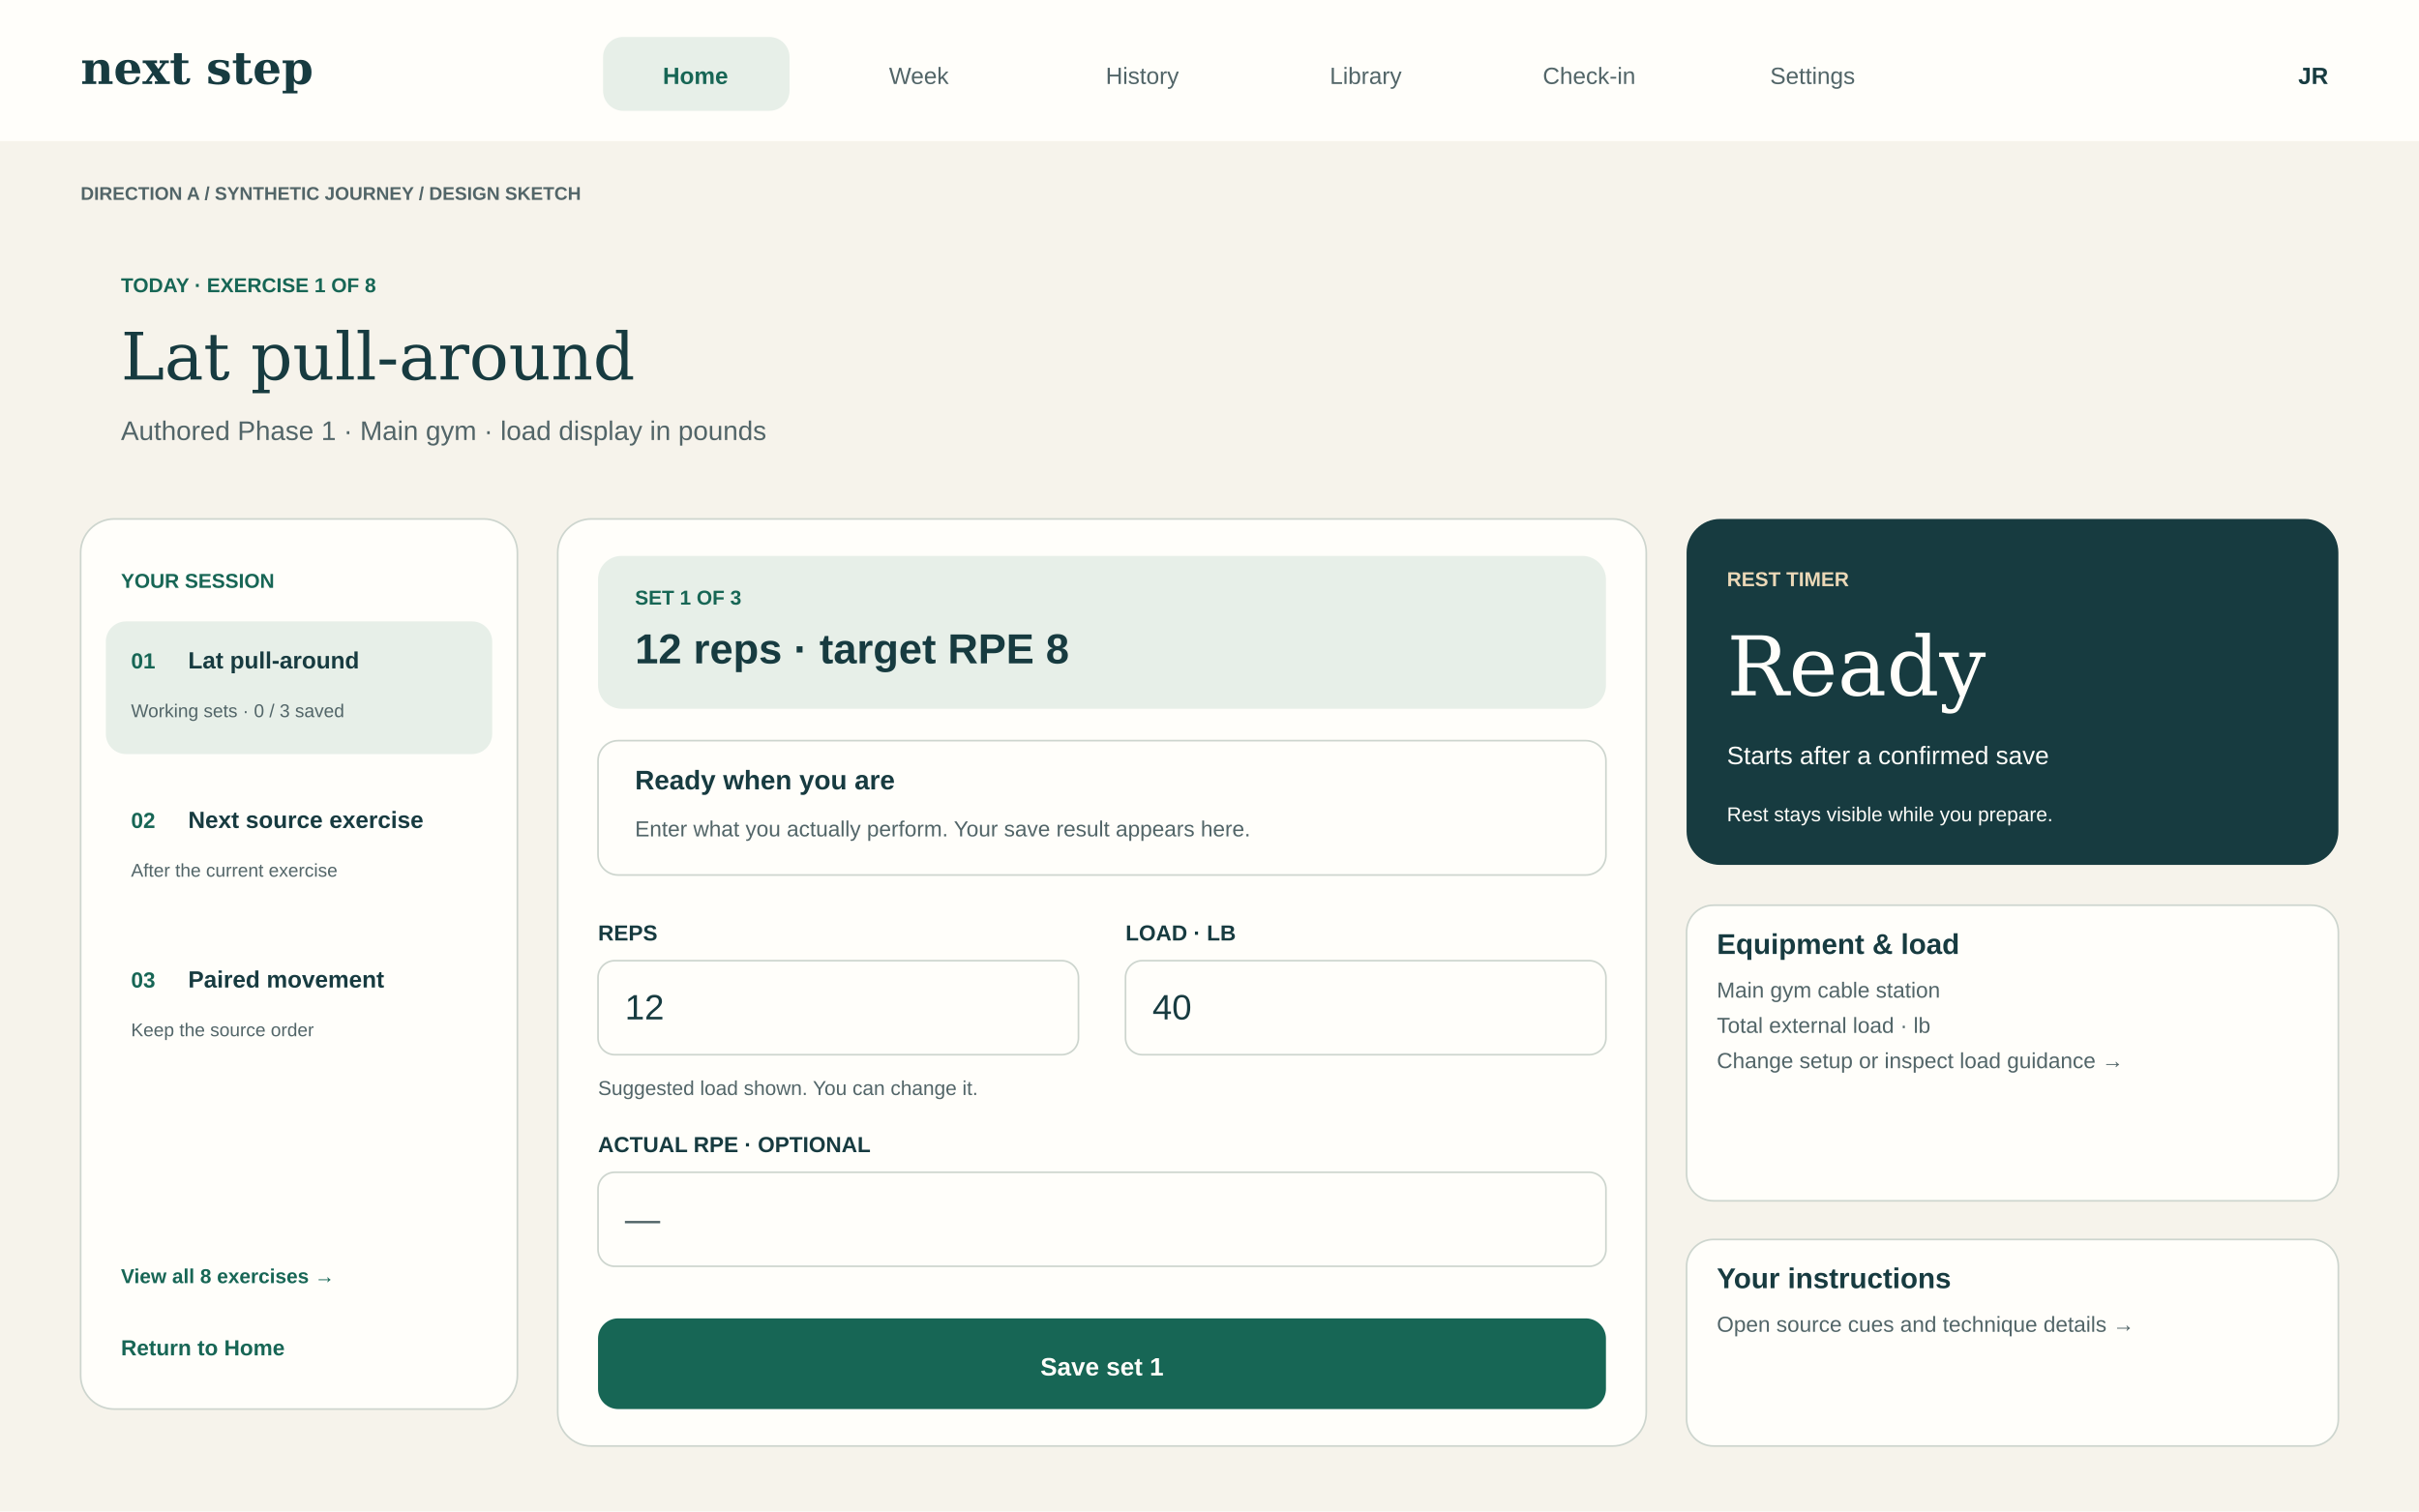
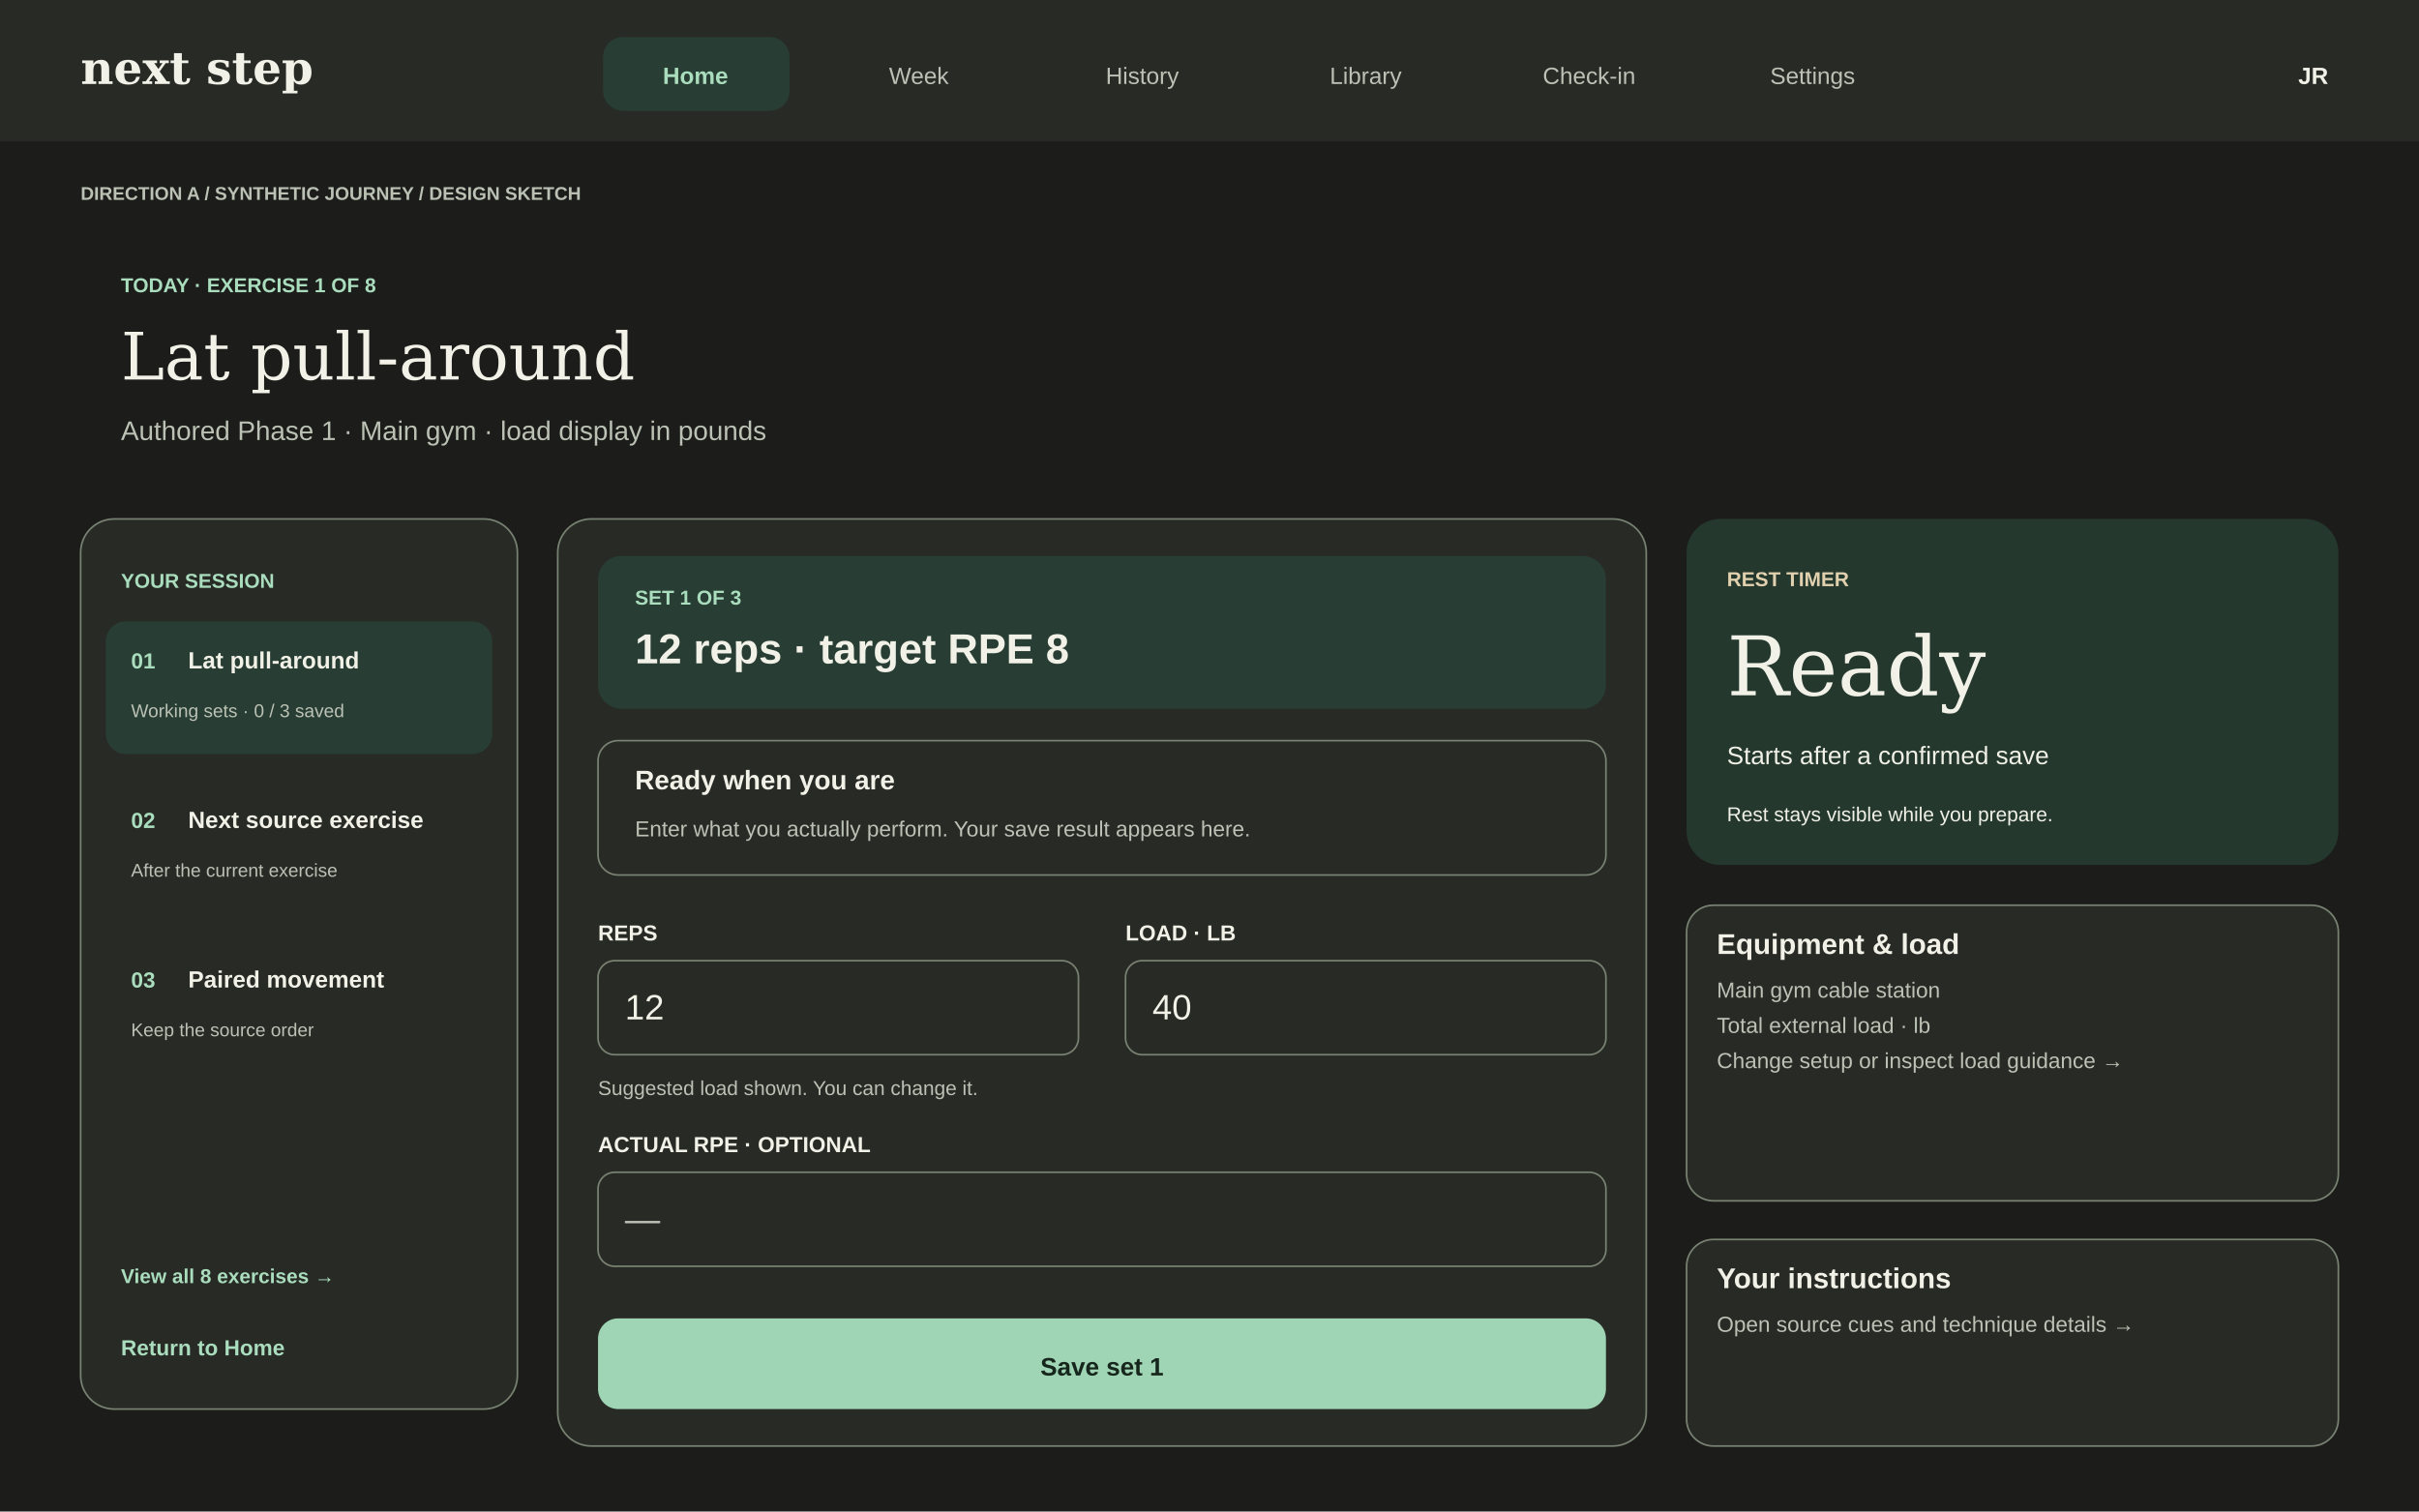
<svg xmlns="http://www.w3.org/2000/svg" width="1440" height="900" viewBox="0 0 1440 900" role="img" aria-labelledby="title desc">
-   <rect width="1440" height="900" fill="#F6F3EB" />
-   <rect x="0" y="0" width="1440" height="84" rx="0" fill="#FFFEFA" />
-   <text x="48" y="50" fill="#173B40" font-family="Libre Baskerville, Georgia, DejaVu Serif, serif" font-size="27" font-weight="700">next step</text>
-   <rect x="359" y="22" width="111" height="44" rx="12" fill="#E7EFE8" />
-   <text x="414" y="50" fill="#176655" font-family="DM Sans, Arial, DejaVu Sans, sans-serif" font-size="14" font-weight="700" text-anchor="middle">Home</text>
-   <text x="547" y="50" fill="#526568" font-family="DM Sans, Arial, DejaVu Sans, sans-serif" font-size="14" font-weight="400" text-anchor="middle">Week</text>
-   <text x="680" y="50" fill="#526568" font-family="DM Sans, Arial, DejaVu Sans, sans-serif" font-size="14" font-weight="400" text-anchor="middle">History</text>
-   <text x="813" y="50" fill="#526568" font-family="DM Sans, Arial, DejaVu Sans, sans-serif" font-size="14" font-weight="400" text-anchor="middle">Library</text>
-   <text x="946" y="50" fill="#526568" font-family="DM Sans, Arial, DejaVu Sans, sans-serif" font-size="14" font-weight="400" text-anchor="middle">Check-in</text>
-   <text x="1079" y="50" fill="#526568" font-family="DM Sans, Arial, DejaVu Sans, sans-serif" font-size="14" font-weight="400" text-anchor="middle">Settings</text>
-   <text x="1386" y="50" fill="#173B40" font-family="DM Sans, Arial, DejaVu Sans, sans-serif" font-size="14" font-weight="700" text-anchor="end">JR</text>
-   <text x="48" y="119" fill="#526568" font-family="DM Sans, Arial, DejaVu Sans, sans-serif" font-size="11" font-weight="700">DIRECTION A  /  SYNTHETIC JOURNEY  /  DESIGN SKETCH</text>
-   <text x="72" y="174" fill="#176655" font-family="DM Sans, Arial, DejaVu Sans, sans-serif" font-size="12" font-weight="700">TODAY · EXERCISE 1 OF 8</text>
-   <text x="72" y="226" fill="#173B40" font-family="Libre Baskerville, Georgia, DejaVu Serif, serif" font-size="39" font-weight="400">Lat pull-around</text>
-   <text x="72" y="262" fill="#526568" font-family="DM Sans, Arial, DejaVu Sans, sans-serif" font-size="16" font-weight="400">Authored Phase 1 · Main gym · load display in pounds</text>
-   <rect x="48" y="309" width="260" height="530" rx="20" fill="#FFFEFA" stroke="#CDD5CE" />
-   <text x="72" y="350" fill="#176655" font-family="DM Sans, Arial, DejaVu Sans, sans-serif" font-size="12" font-weight="700">YOUR SESSION</text>
-   <rect x="63" y="370" width="230" height="79" rx="12" fill="#E7EFE8" />
-   <text x="78" y="398" fill="#176655" font-family="DM Sans, Arial, DejaVu Sans, sans-serif" font-size="13" font-weight="700">01</text>
-   <text x="112" y="398" fill="#173B40" font-family="DM Sans, Arial, DejaVu Sans, sans-serif" font-size="14" font-weight="700">Lat pull-around</text>
-   <text x="78" y="427" fill="#526568" font-family="DM Sans, Arial, DejaVu Sans, sans-serif" font-size="11" font-weight="400">Working sets · 0 / 3 saved</text>
-   <text x="78" y="493" fill="#176655" font-family="DM Sans, Arial, DejaVu Sans, sans-serif" font-size="13" font-weight="700">02</text>
-   <text x="112" y="493" fill="#173B40" font-family="DM Sans, Arial, DejaVu Sans, sans-serif" font-size="14" font-weight="700">Next source exercise</text>
-   <text x="78" y="522" fill="#526568" font-family="DM Sans, Arial, DejaVu Sans, sans-serif" font-size="11" font-weight="400">After the current exercise</text>
-   <text x="78" y="588" fill="#176655" font-family="DM Sans, Arial, DejaVu Sans, sans-serif" font-size="13" font-weight="700">03</text>
-   <text x="112" y="588" fill="#173B40" font-family="DM Sans, Arial, DejaVu Sans, sans-serif" font-size="14" font-weight="700">Paired movement</text>
-   <text x="78" y="617" fill="#526568" font-family="DM Sans, Arial, DejaVu Sans, sans-serif" font-size="11" font-weight="400">Keep the source order</text>
-   <text x="72" y="764" fill="#176655" font-family="DM Sans, Arial, DejaVu Sans, sans-serif" font-size="12" font-weight="700">View all 8 exercises →</text>
-   <text x="72" y="807" fill="#176655" font-family="DM Sans, Arial, DejaVu Sans, sans-serif" font-size="13" font-weight="700">Return to Home</text>
-   <rect x="332" y="309" width="648" height="552" rx="20" fill="#FFFEFA" stroke="#CDD5CE" />
-   <rect x="356" y="331" width="600" height="91" rx="14" fill="#E7EFE8" />
-   <text x="378" y="360" fill="#176655" font-family="DM Sans, Arial, DejaVu Sans, sans-serif" font-size="12" font-weight="700">SET 1 OF 3</text>
-   <text x="378" y="395" fill="#173B40" font-family="DM Sans, Arial, DejaVu Sans, sans-serif" font-size="25" font-weight="700">12 reps · target RPE 8</text>
-   <rect x="356" y="441" width="600" height="80" rx="12" fill="#FFFEFA" stroke="#CDD5CE" />
-   <text x="378" y="470" fill="#173B40" font-family="DM Sans, Arial, DejaVu Sans, sans-serif" font-size="16" font-weight="700">Ready when you are</text>
-   <text x="378" y="498" fill="#526568" font-family="DM Sans, Arial, DejaVu Sans, sans-serif" font-size="13" font-weight="400">Enter what you actually perform. Your save result appears here.</text>
-   <text x="356" y="560" fill="#173B40" font-family="DM Sans, Arial, DejaVu Sans, sans-serif" font-size="13" font-weight="700">REPS</text>
-   <rect x="356" y="572" width="286" height="56" rx="10" fill="#FFFEFA" stroke="#CDD5CE" />
-   <text x="372" y="607" fill="#173B40" font-family="DM Sans, Arial, DejaVu Sans, sans-serif" font-size="21" font-weight="400">12</text>
-   <text x="670" y="560" fill="#173B40" font-family="DM Sans, Arial, DejaVu Sans, sans-serif" font-size="13" font-weight="700">LOAD · LB</text>
-   <rect x="670" y="572" width="286" height="56" rx="10" fill="#FFFEFA" stroke="#CDD5CE" />
-   <text x="686" y="607" fill="#173B40" font-family="DM Sans, Arial, DejaVu Sans, sans-serif" font-size="21" font-weight="400">40</text>
-   <text x="356" y="652" fill="#526568" font-family="DM Sans, Arial, DejaVu Sans, sans-serif" font-size="12" font-weight="400">Suggested load shown. You can change it.</text>
-   <text x="356" y="686" fill="#173B40" font-family="DM Sans, Arial, DejaVu Sans, sans-serif" font-size="13" font-weight="700">ACTUAL RPE · OPTIONAL</text>
-   <rect x="356" y="698" width="600" height="56" rx="10" fill="#FFFEFA" stroke="#CDD5CE" />
-   <text x="372" y="733" fill="#526568" font-family="DM Sans, Arial, DejaVu Sans, sans-serif" font-size="21" font-weight="400">—</text>
-   <rect x="356" y="785" width="600" height="54" rx="12" fill="#176655" />
-   <text x="656.0" y="819" fill="#FFFEFA" font-family="DM Sans, Arial, DejaVu Sans, sans-serif" font-size="15" font-weight="700" text-anchor="middle">Save set 1</text>
-   <rect x="1004" y="309" width="388" height="206" rx="20" fill="#173B40" />
-   <text x="1028" y="349" fill="#EBD8B7" font-family="DM Sans, Arial, DejaVu Sans, sans-serif" font-size="12" font-weight="700">REST TIMER</text>
-   <text x="1028" y="414" fill="#FFFEFA" font-family="Libre Baskerville, Georgia, DejaVu Serif, serif" font-size="49" font-weight="400">Ready</text>
-   <text x="1028" y="455" fill="#FFFEFA" font-family="DM Sans, Arial, DejaVu Sans, sans-serif" font-size="15" font-weight="400">Starts after a confirmed save</text>
-   <text x="1028" y="489" fill="#FFFEFA" font-family="DM Sans, Arial, DejaVu Sans, sans-serif" font-size="12" font-weight="400">Rest stays visible while you prepare.</text>
-   <rect x="1004" y="539" width="388" height="176" rx="16" fill="#FFFEFA" stroke="#CDD5CE" />
-   <text x="1022" y="568" fill="#173B40" font-family="DM Sans, Arial, DejaVu Sans, sans-serif" font-size="17" font-weight="700">Equipment &amp; load</text>
-   <text x="1022" y="594" fill="#526568" font-family="DM Sans, Arial, DejaVu Sans, sans-serif" font-size="13" font-weight="400">Main gym cable station</text>
-   <text x="1022" y="615" fill="#526568" font-family="DM Sans, Arial, DejaVu Sans, sans-serif" font-size="13" font-weight="400">Total external load · lb</text>
-   <text x="1022" y="636" fill="#526568" font-family="DM Sans, Arial, DejaVu Sans, sans-serif" font-size="13" font-weight="400">Change setup or inspect load guidance →</text>
-   <rect x="1004" y="738" width="388" height="123" rx="16" fill="#FFFEFA" stroke="#CDD5CE" />
-   <text x="1022" y="767" fill="#173B40" font-family="DM Sans, Arial, DejaVu Sans, sans-serif" font-size="17" font-weight="700">Your instructions</text>
-   <text x="1022" y="793" fill="#526568" font-family="DM Sans, Arial, DejaVu Sans, sans-serif" font-size="13" font-weight="400">Open source cues and technique details →</text>
+   <rect width="1440" height="900" fill="#1C1D1A" />
+   <rect x="0" y="0" width="1440" height="84" rx="0" fill="#282A25" />
+   <text x="48" y="50" fill="#F1F1E7" font-family="Libre Baskerville, Georgia, DejaVu Serif, serif" font-size="27" font-weight="700">next step</text>
+   <rect x="359" y="22" width="111" height="44" rx="12" fill="#283D33" />
+   <text x="414" y="50" fill="#A9DDBD" font-family="DM Sans, Arial, DejaVu Sans, sans-serif" font-size="14" font-weight="700" text-anchor="middle">Home</text>
+   <text x="547" y="50" fill="#BBC2B5" font-family="DM Sans, Arial, DejaVu Sans, sans-serif" font-size="14" font-weight="400" text-anchor="middle">Week</text>
+   <text x="680" y="50" fill="#BBC2B5" font-family="DM Sans, Arial, DejaVu Sans, sans-serif" font-size="14" font-weight="400" text-anchor="middle">History</text>
+   <text x="813" y="50" fill="#BBC2B5" font-family="DM Sans, Arial, DejaVu Sans, sans-serif" font-size="14" font-weight="400" text-anchor="middle">Library</text>
+   <text x="946" y="50" fill="#BBC2B5" font-family="DM Sans, Arial, DejaVu Sans, sans-serif" font-size="14" font-weight="400" text-anchor="middle">Check-in</text>
+   <text x="1079" y="50" fill="#BBC2B5" font-family="DM Sans, Arial, DejaVu Sans, sans-serif" font-size="14" font-weight="400" text-anchor="middle">Settings</text>
+   <text x="1386" y="50" fill="#F1F1E7" font-family="DM Sans, Arial, DejaVu Sans, sans-serif" font-size="14" font-weight="700" text-anchor="end">JR</text>
+   <text x="48" y="119" fill="#BBC2B5" font-family="DM Sans, Arial, DejaVu Sans, sans-serif" font-size="11" font-weight="700">DIRECTION A  /  SYNTHETIC JOURNEY  /  DESIGN SKETCH</text>
+   <text x="72" y="174" fill="#A9DDBD" font-family="DM Sans, Arial, DejaVu Sans, sans-serif" font-size="12" font-weight="700">TODAY · EXERCISE 1 OF 8</text>
+   <text x="72" y="226" fill="#F1F1E7" font-family="Libre Baskerville, Georgia, DejaVu Serif, serif" font-size="39" font-weight="400">Lat pull-around</text>
+   <text x="72" y="262" fill="#BBC2B5" font-family="DM Sans, Arial, DejaVu Sans, sans-serif" font-size="16" font-weight="400">Authored Phase 1 · Main gym · load display in pounds</text>
+   <rect x="48" y="309" width="260" height="530" rx="20" fill="#282A25" stroke="#788272" />
+   <text x="72" y="350" fill="#A9DDBD" font-family="DM Sans, Arial, DejaVu Sans, sans-serif" font-size="12" font-weight="700">YOUR SESSION</text>
+   <rect x="63" y="370" width="230" height="79" rx="12" fill="#283D33" />
+   <text x="78" y="398" fill="#A9DDBD" font-family="DM Sans, Arial, DejaVu Sans, sans-serif" font-size="13" font-weight="700">01</text>
+   <text x="112" y="398" fill="#F1F1E7" font-family="DM Sans, Arial, DejaVu Sans, sans-serif" font-size="14" font-weight="700">Lat pull-around</text>
+   <text x="78" y="427" fill="#BBC2B5" font-family="DM Sans, Arial, DejaVu Sans, sans-serif" font-size="11" font-weight="400">Working sets · 0 / 3 saved</text>
+   <text x="78" y="493" fill="#A9DDBD" font-family="DM Sans, Arial, DejaVu Sans, sans-serif" font-size="13" font-weight="700">02</text>
+   <text x="112" y="493" fill="#F1F1E7" font-family="DM Sans, Arial, DejaVu Sans, sans-serif" font-size="14" font-weight="700">Next source exercise</text>
+   <text x="78" y="522" fill="#BBC2B5" font-family="DM Sans, Arial, DejaVu Sans, sans-serif" font-size="11" font-weight="400">After the current exercise</text>
+   <text x="78" y="588" fill="#A9DDBD" font-family="DM Sans, Arial, DejaVu Sans, sans-serif" font-size="13" font-weight="700">03</text>
+   <text x="112" y="588" fill="#F1F1E7" font-family="DM Sans, Arial, DejaVu Sans, sans-serif" font-size="14" font-weight="700">Paired movement</text>
+   <text x="78" y="617" fill="#BBC2B5" font-family="DM Sans, Arial, DejaVu Sans, sans-serif" font-size="11" font-weight="400">Keep the source order</text>
+   <text x="72" y="764" fill="#A9DDBD" font-family="DM Sans, Arial, DejaVu Sans, sans-serif" font-size="12" font-weight="700">View all 8 exercises →</text>
+   <text x="72" y="807" fill="#A9DDBD" font-family="DM Sans, Arial, DejaVu Sans, sans-serif" font-size="13" font-weight="700">Return to Home</text>
+   <rect x="332" y="309" width="648" height="552" rx="20" fill="#282A25" stroke="#788272" />
+   <rect x="356" y="331" width="600" height="91" rx="14" fill="#283D33" />
+   <text x="378" y="360" fill="#A9DDBD" font-family="DM Sans, Arial, DejaVu Sans, sans-serif" font-size="12" font-weight="700">SET 1 OF 3</text>
+   <text x="378" y="395" fill="#F1F1E7" font-family="DM Sans, Arial, DejaVu Sans, sans-serif" font-size="25" font-weight="700">12 reps · target RPE 8</text>
+   <rect x="356" y="441" width="600" height="80" rx="12" fill="#282A25" stroke="#788272" />
+   <text x="378" y="470" fill="#F1F1E7" font-family="DM Sans, Arial, DejaVu Sans, sans-serif" font-size="16" font-weight="700">Ready when you are</text>
+   <text x="378" y="498" fill="#BBC2B5" font-family="DM Sans, Arial, DejaVu Sans, sans-serif" font-size="13" font-weight="400">Enter what you actually perform. Your save result appears here.</text>
+   <text x="356" y="560" fill="#F1F1E7" font-family="DM Sans, Arial, DejaVu Sans, sans-serif" font-size="13" font-weight="700">REPS</text>
+   <rect x="356" y="572" width="286" height="56" rx="10" fill="#282A25" stroke="#788272" />
+   <text x="372" y="607" fill="#F1F1E7" font-family="DM Sans, Arial, DejaVu Sans, sans-serif" font-size="21" font-weight="400">12</text>
+   <text x="670" y="560" fill="#F1F1E7" font-family="DM Sans, Arial, DejaVu Sans, sans-serif" font-size="13" font-weight="700">LOAD · LB</text>
+   <rect x="670" y="572" width="286" height="56" rx="10" fill="#282A25" stroke="#788272" />
+   <text x="686" y="607" fill="#F1F1E7" font-family="DM Sans, Arial, DejaVu Sans, sans-serif" font-size="21" font-weight="400">40</text>
+   <text x="356" y="652" fill="#BBC2B5" font-family="DM Sans, Arial, DejaVu Sans, sans-serif" font-size="12" font-weight="400">Suggested load shown. You can change it.</text>
+   <text x="356" y="686" fill="#F1F1E7" font-family="DM Sans, Arial, DejaVu Sans, sans-serif" font-size="13" font-weight="700">ACTUAL RPE · OPTIONAL</text>
+   <rect x="356" y="698" width="600" height="56" rx="10" fill="#282A25" stroke="#788272" />
+   <text x="372" y="733" fill="#BBC2B5" font-family="DM Sans, Arial, DejaVu Sans, sans-serif" font-size="21" font-weight="400">—</text>
+   <rect x="356" y="785" width="600" height="54" rx="12" fill="#9FD5B5" />
+   <text x="656.0" y="819" fill="#16261C" font-family="DM Sans, Arial, DejaVu Sans, sans-serif" font-size="15" font-weight="700" text-anchor="middle">Save set 1</text>
+   <rect x="1004" y="309" width="388" height="206" rx="20" fill="#24382E" />
+   <text x="1028" y="349" fill="#E2D1AF" font-family="DM Sans, Arial, DejaVu Sans, sans-serif" font-size="12" font-weight="700">REST TIMER</text>
+   <text x="1028" y="414" fill="#F1F1E7" font-family="Libre Baskerville, Georgia, DejaVu Serif, serif" font-size="49" font-weight="400">Ready</text>
+   <text x="1028" y="455" fill="#F1F1E7" font-family="DM Sans, Arial, DejaVu Sans, sans-serif" font-size="15" font-weight="400">Starts after a confirmed save</text>
+   <text x="1028" y="489" fill="#F1F1E7" font-family="DM Sans, Arial, DejaVu Sans, sans-serif" font-size="12" font-weight="400">Rest stays visible while you prepare.</text>
+   <rect x="1004" y="539" width="388" height="176" rx="16" fill="#282A25" stroke="#788272" />
+   <text x="1022" y="568" fill="#F1F1E7" font-family="DM Sans, Arial, DejaVu Sans, sans-serif" font-size="17" font-weight="700">Equipment &amp; load</text>
+   <text x="1022" y="594" fill="#BBC2B5" font-family="DM Sans, Arial, DejaVu Sans, sans-serif" font-size="13" font-weight="400">Main gym cable station</text>
+   <text x="1022" y="615" fill="#BBC2B5" font-family="DM Sans, Arial, DejaVu Sans, sans-serif" font-size="13" font-weight="400">Total external load · lb</text>
+   <text x="1022" y="636" fill="#BBC2B5" font-family="DM Sans, Arial, DejaVu Sans, sans-serif" font-size="13" font-weight="400">Change setup or inspect load guidance →</text>
+   <rect x="1004" y="738" width="388" height="123" rx="16" fill="#282A25" stroke="#788272" />
+   <text x="1022" y="767" fill="#F1F1E7" font-family="DM Sans, Arial, DejaVu Sans, sans-serif" font-size="17" font-weight="700">Your instructions</text>
+   <text x="1022" y="793" fill="#BBC2B5" font-family="DM Sans, Arial, DejaVu Sans, sans-serif" font-size="13" font-weight="400">Open source cues and technique details →</text>
</svg>
